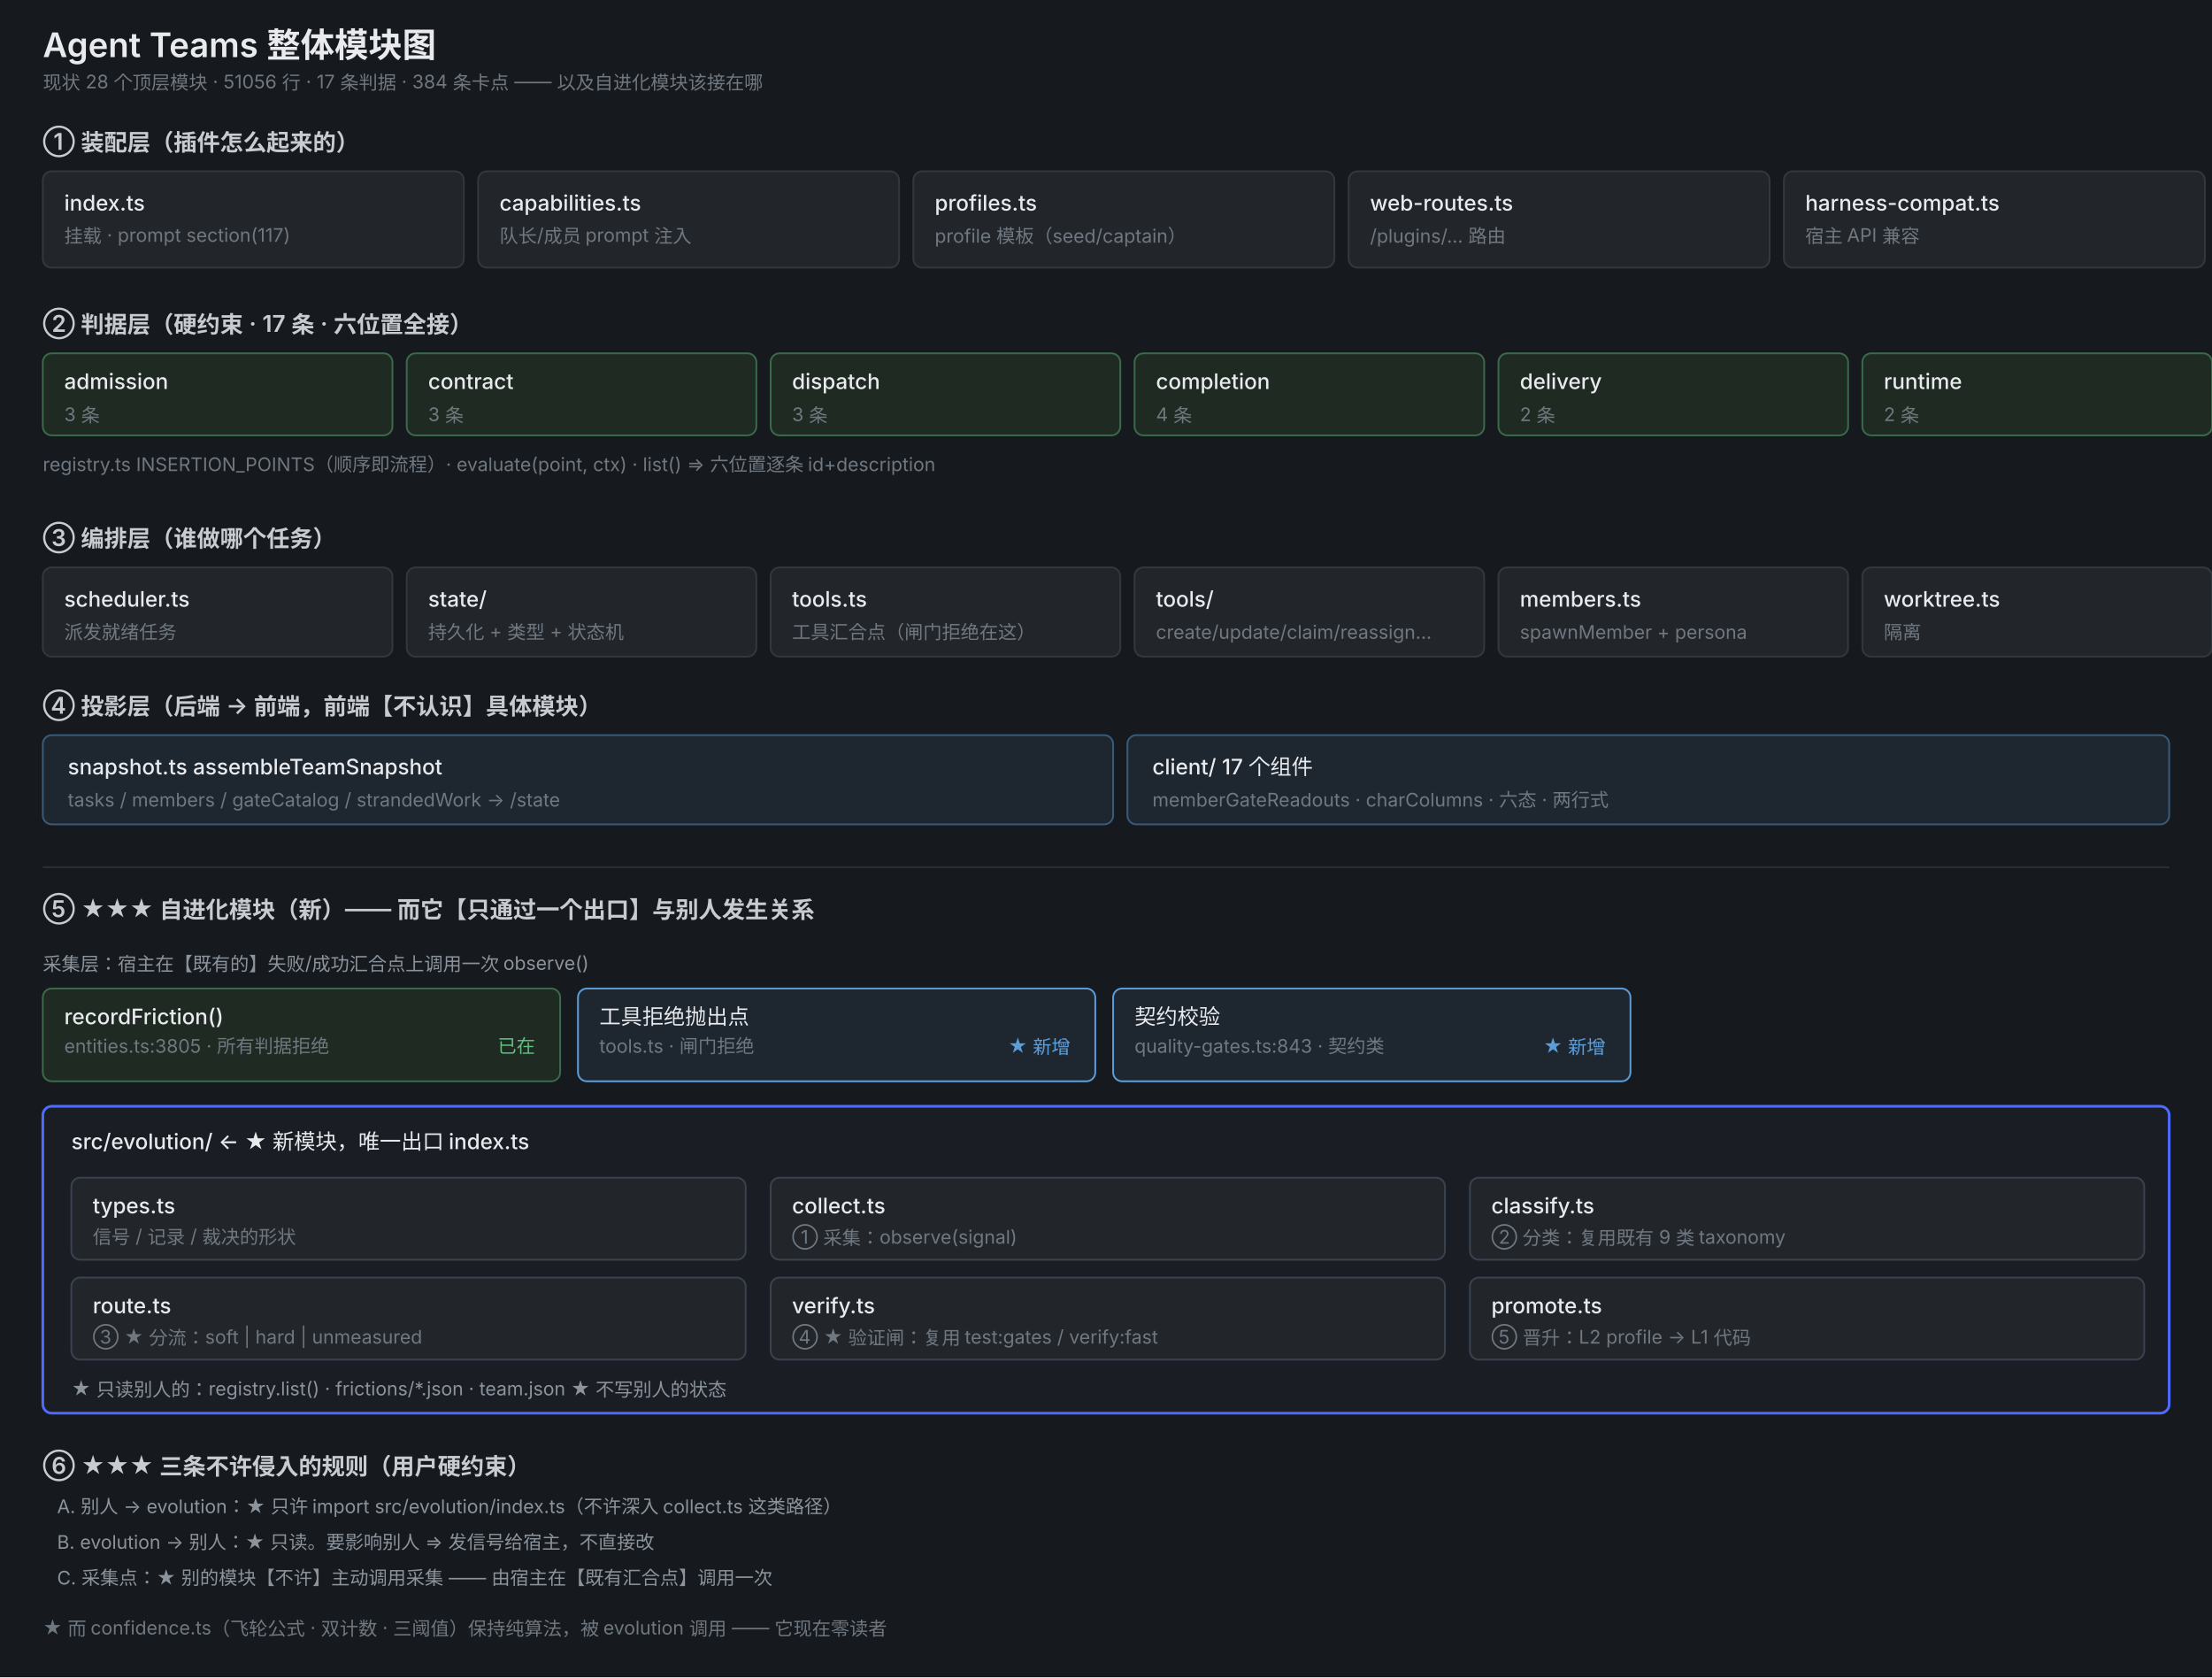
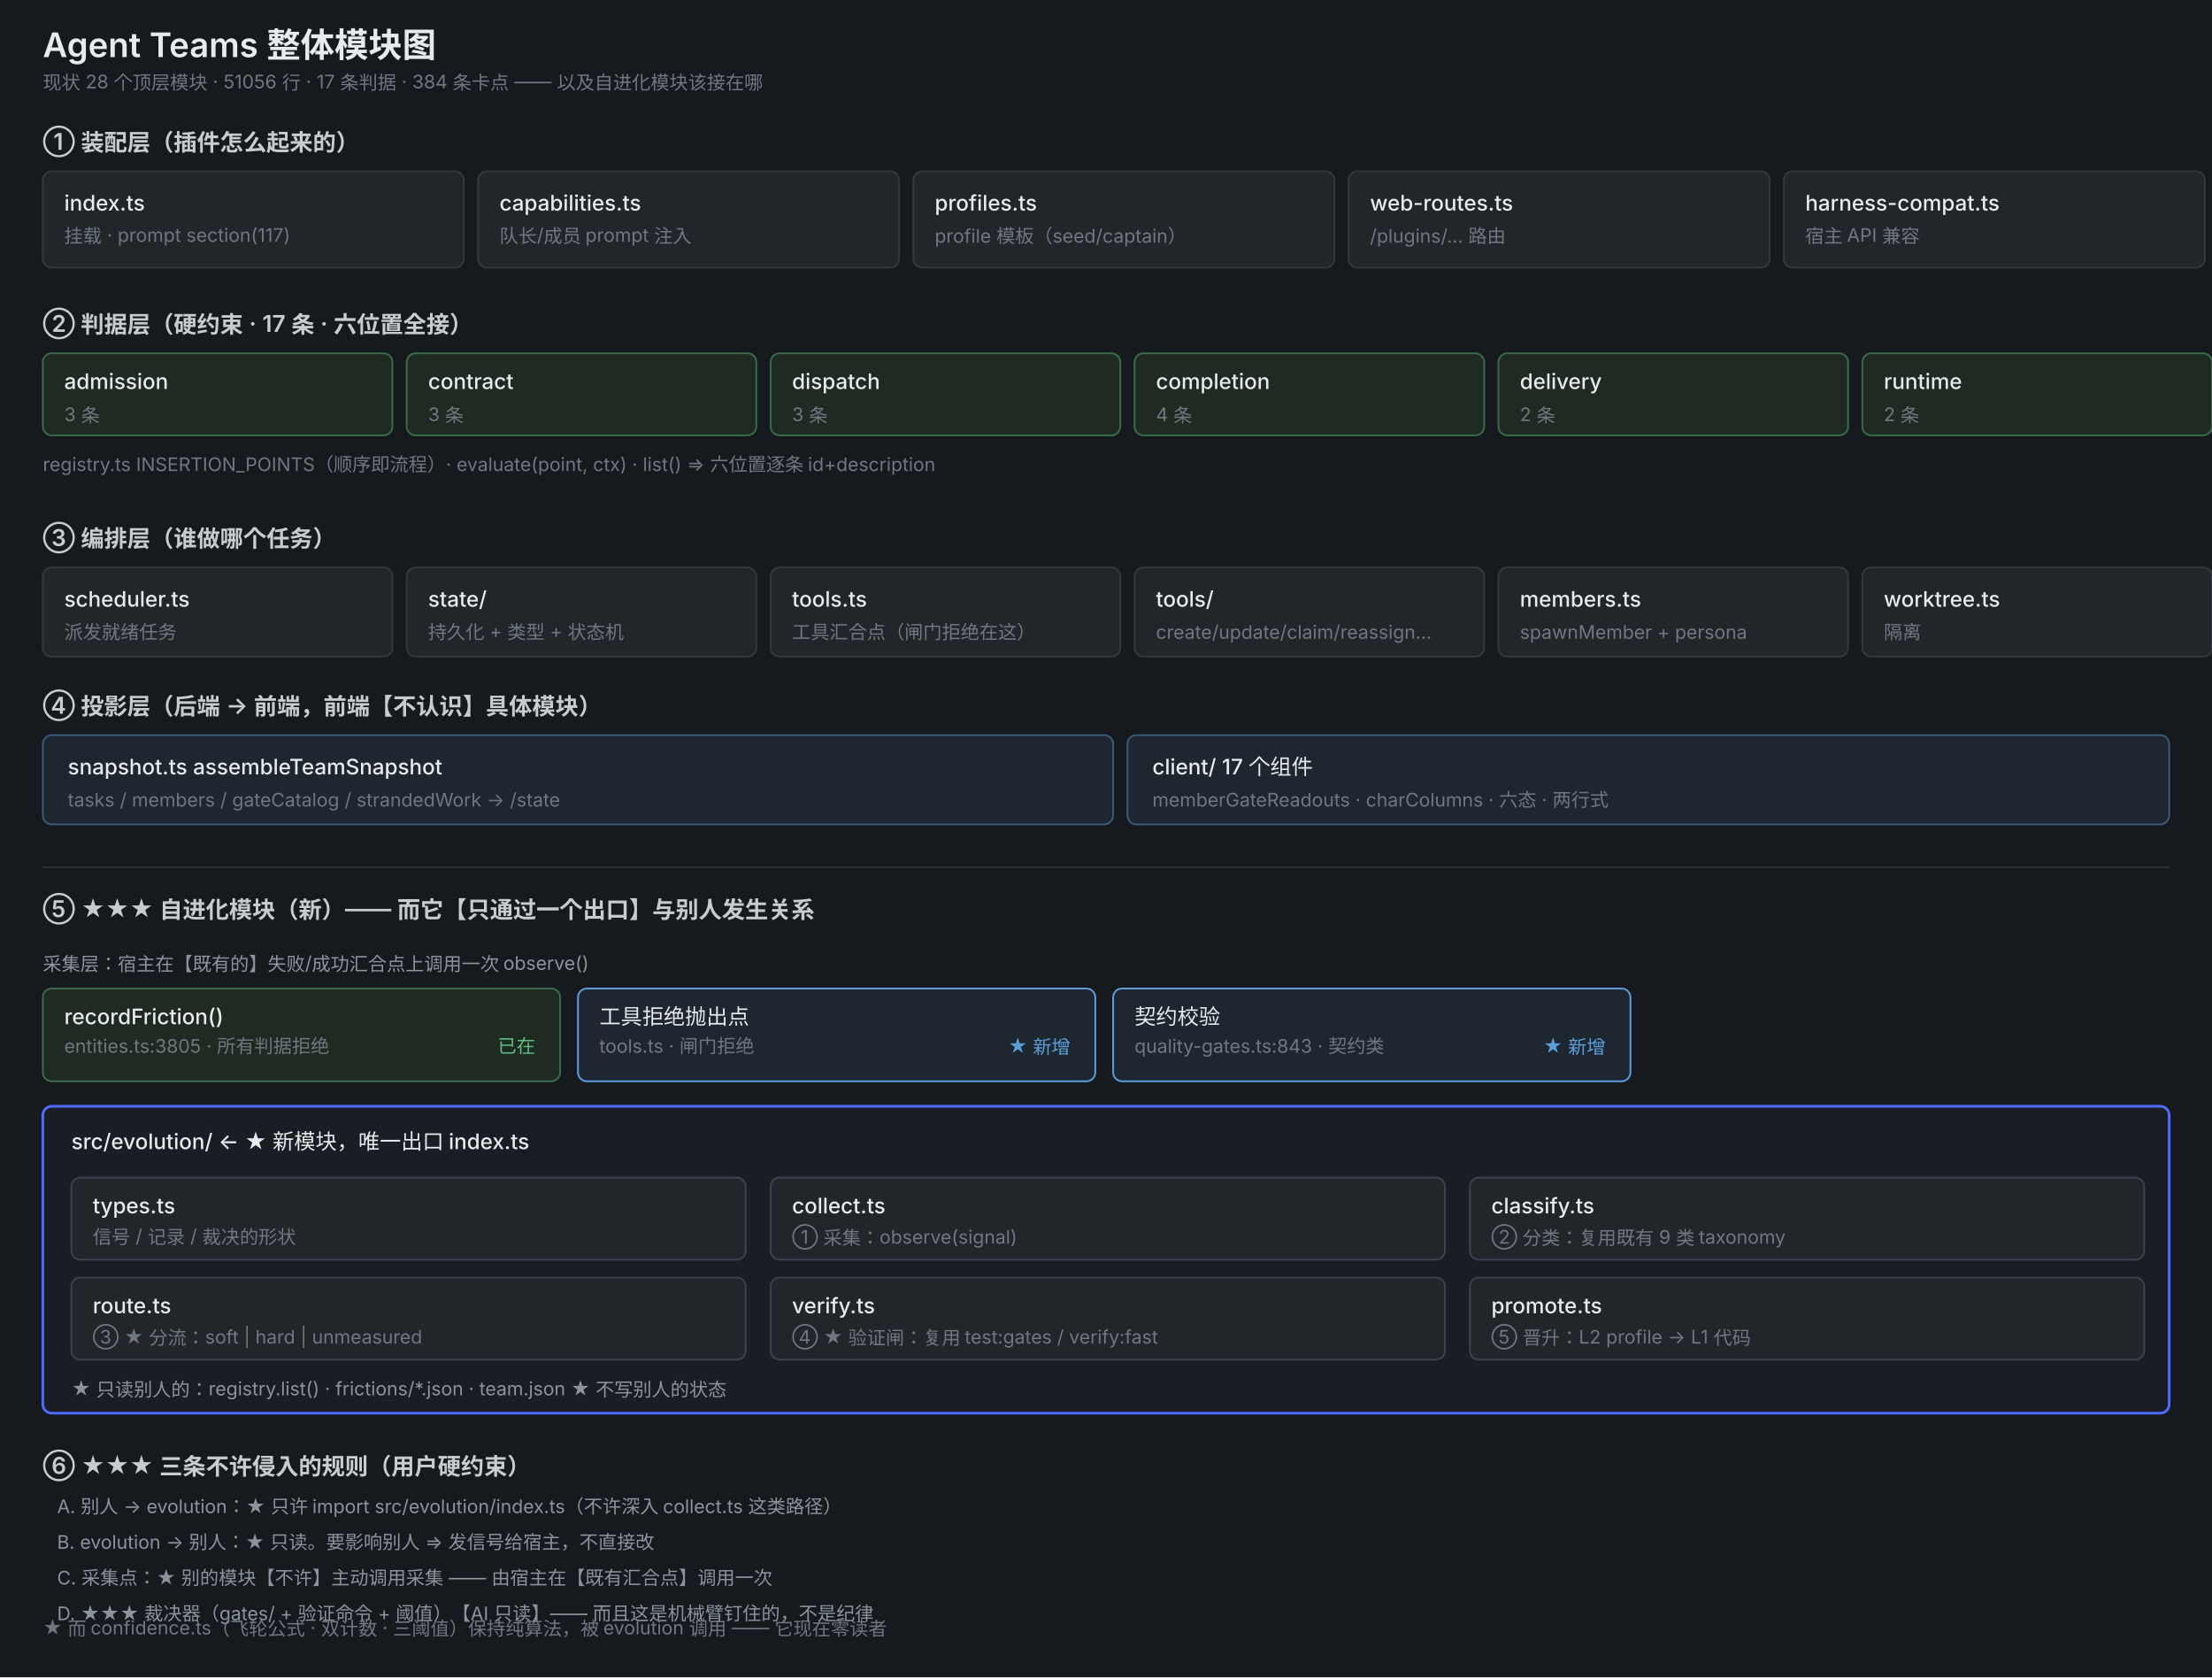
<svg xmlns="http://www.w3.org/2000/svg" viewBox="0 0 1240 940" font-family="-apple-system, 'PingFang SC', sans-serif">
  <style>
  .bg{fill:#16191d}
  .h1{fill:#e8eaed;font-size:19px;font-weight:600}
  .h2{fill:#c8ccd1;font-size:13px;font-weight:600}
  .t{fill:#b8bec5;font-size:11.5px}
  .name{fill:#e8eaed;font-size:12px;font-weight:500}
  .dim{fill:#6f7780;font-size:10.5px}
  .note{fill:#8b939c;font-size:10.5px}
  .ok{fill:#5fbf7f;font-size:10.5px}
  .new{fill:#5b9dd9;font-size:10.5px}
  .ln{stroke:#2b3036;stroke-width:1}
  .card{fill:#22262b;stroke:#33383e;stroke-width:1}
  .card-hard{fill:#1e2a22;stroke:#3a6a4a;stroke-width:1}
  .card-proj{fill:#1e2630;stroke:#3a5a7a;stroke-width:1}
  .card-new{fill:#1e2630;stroke:#5b9dd9;stroke-width:1}
  .card-evo{fill:#1a1d24;stroke:#4d6bfe;stroke-width:1.5}
  .card-inner{fill:#22262b;stroke:#3a4250;stroke-width:1}
</style>
  <rect width="1240" height="940" class="bg" />
  <text x="24" y="32" class="h1">Agent Teams 整体模块图</text>
  <text x="24" y="50" class="dim">现状 28 个顶层模块 · 51056 行 · 17 条判据 · 384 条卡点 —— 以及自进化模块该接在哪</text>
  <text x="24" y="84" class="h2">① 装配层（插件怎么起来的）</text>
  <rect x="24" y="96" width="236" height="54" rx="5" class="card" />
  <text x="36" y="118" class="name">index.ts</text>
  <text x="36" y="136" class="dim">挂载 · prompt section(117)</text>
  <rect x="268" y="96" width="236" height="54" rx="5" class="card" />
  <text x="280" y="118" class="name">capabilities.ts</text>
  <text x="280" y="136" class="dim">队长/成员 prompt 注入</text>
  <rect x="512" y="96" width="236" height="54" rx="5" class="card" />
  <text x="524" y="118" class="name">profiles.ts</text>
  <text x="524" y="136" class="dim">profile 模板（seed/captain）</text>
  <rect x="756" y="96" width="236" height="54" rx="5" class="card" />
  <text x="768" y="118" class="name">web-routes.ts</text>
  <text x="768" y="136" class="dim">/plugins/... 路由</text>
  <rect x="1000" y="96" width="236" height="54" rx="5" class="card" />
  <text x="1012" y="118" class="name">harness-compat.ts</text>
  <text x="1012" y="136" class="dim">宿主 API 兼容</text>
  <text x="24" y="186" class="h2">② 判据层（硬约束 · 17 条 · 六位置全接）</text>
  <rect x="24" y="198" width="196" height="46" rx="5" class="card-hard" />
  <text x="36" y="218" class="name">admission</text>
  <text x="36" y="236" class="dim">3 条</text>
  <rect x="228" y="198" width="196" height="46" rx="5" class="card-hard" />
  <text x="240" y="218" class="name">contract</text>
  <text x="240" y="236" class="dim">3 条</text>
  <rect x="432" y="198" width="196" height="46" rx="5" class="card-hard" />
  <text x="444" y="218" class="name">dispatch</text>
  <text x="444" y="236" class="dim">3 条</text>
  <rect x="636" y="198" width="196" height="46" rx="5" class="card-hard" />
  <text x="648" y="218" class="name">completion</text>
  <text x="648" y="236" class="dim">4 条</text>
  <rect x="840" y="198" width="196" height="46" rx="5" class="card-hard" />
  <text x="852" y="218" class="name">delivery</text>
  <text x="852" y="236" class="dim">2 条</text>
  <rect x="1044" y="198" width="196" height="46" rx="5" class="card-hard" />
  <text x="1056" y="218" class="name">runtime</text>
  <text x="1056" y="236" class="dim">2 条</text>
  <text x="24" y="264" class="dim">registry.ts  INSERTION_POINTS（顺序即流程）· evaluate(point, ctx) · list() ⇒ 六位置逐条 id+description</text>
  <text x="24" y="306" class="h2">③ 编排层（谁做哪个任务）</text>
  <rect x="24" y="318" width="196" height="50" rx="5" class="card" />
  <text x="36" y="340" class="name">scheduler.ts</text>
  <text x="36" y="358" class="dim">派发就绪任务</text>
  <rect x="228" y="318" width="196" height="50" rx="5" class="card" />
  <text x="240" y="340" class="name">state/</text>
  <text x="240" y="358" class="dim">持久化 + 类型 + 状态机</text>
  <rect x="432" y="318" width="196" height="50" rx="5" class="card" />
  <text x="444" y="340" class="name">tools.ts</text>
  <text x="444" y="358" class="dim">工具汇合点（闸门拒绝在这）</text>
  <rect x="636" y="318" width="196" height="50" rx="5" class="card" />
  <text x="648" y="340" class="name">tools/</text>
  <text x="648" y="358" class="dim">create/update/claim/reassign...</text>
  <rect x="840" y="318" width="196" height="50" rx="5" class="card" />
  <text x="852" y="340" class="name">members.ts</text>
  <text x="852" y="358" class="dim">spawnMember + persona</text>
  <rect x="1044" y="318" width="196" height="50" rx="5" class="card" />
  <text x="1056" y="340" class="name">worktree.ts</text>
  <text x="1056" y="358" class="dim">隔离</text>
  <text x="24" y="400" class="h2">④ 投影层（后端 → 前端，前端【不认识】具体模块）</text>
  <rect x="24" y="412" width="600" height="50" rx="5" class="card-proj" />
  <text x="38" y="434" class="name">snapshot.ts  assembleTeamSnapshot</text>
  <text x="38" y="452" class="dim">tasks / members / gateCatalog / strandedWork → /state</text>
  <rect x="632" y="412" width="584" height="50" rx="5" class="card-proj" />
  <text x="646" y="434" class="name">client/  17 个组件</text>
  <text x="646" y="452" class="dim">memberGateReadouts · charColumns · 六态 · 两行式</text>
  <line x1="24" y1="486" x2="1216" y2="486" class="ln" />
  <text x="24" y="514" class="h2">⑤ ★★★ 自进化模块（新）—— 而它【只通过一个出口】与别人发生关系</text>
  <text x="24" y="544" class="note">采集层：宿主在【既有的】失败/成功汇合点上调用一次 observe()</text>
  <rect x="24" y="554" width="290" height="52" rx="5" class="card-hard" />
  <text x="36" y="574" class="name">recordFriction()</text>
  <text x="36" y="590" class="dim">entities.ts:3805 · 所有判据拒绝</text>
  <text x="300" y="590" class="ok" text-anchor="end">已在</text>
  <rect x="324" y="554" width="290" height="52" rx="5" class="card-new" />
  <text x="336" y="574" class="name">工具拒绝抛出点</text>
  <text x="336" y="590" class="dim">tools.ts · 闸门拒绝</text>
  <text x="600" y="590" class="new" text-anchor="end">★ 新增</text>
  <rect x="624" y="554" width="290" height="52" rx="5" class="card-new" />
  <text x="636" y="574" class="name">契约校验</text>
  <text x="636" y="590" class="dim">quality-gates.ts:843 · 契约类</text>
  <text x="900" y="590" class="new" text-anchor="end">★ 新增</text>
  <rect x="24" y="620" width="1192" height="172" rx="5" class="card-evo" />
  <text x="40" y="644" class="name">src/evolution/   ← ★ 新模块，唯一出口 index.ts</text>
  <rect x="40" y="660" width="378" height="46" rx="5" class="card-inner" />
  <text x="52" y="680" class="name">types.ts</text>
  <text x="52" y="697" class="dim">信号 / 记录 / 裁决的形状</text>
  <rect x="432" y="660" width="378" height="46" rx="5" class="card-inner" />
  <text x="444" y="680" class="name">collect.ts</text>
  <text x="444" y="697" class="dim">① 采集：observe(signal)</text>
  <rect x="824" y="660" width="378" height="46" rx="5" class="card-inner" />
  <text x="836" y="680" class="name">classify.ts</text>
  <text x="836" y="697" class="dim">② 分类：复用既有 9 类 taxonomy</text>
  <rect x="40" y="716" width="378" height="46" rx="5" class="card-inner" />
  <text x="52" y="736" class="name">route.ts</text>
  <text x="52" y="753" class="dim">③ ★ 分流：soft | hard | unmeasured</text>
  <rect x="432" y="716" width="378" height="46" rx="5" class="card-inner" />
  <text x="444" y="736" class="name">verify.ts</text>
  <text x="444" y="753" class="dim">④ ★ 验证闸：复用 test:gates / verify:fast</text>
  <rect x="824" y="716" width="378" height="46" rx="5" class="card-inner" />
  <text x="836" y="736" class="name">promote.ts</text>
  <text x="836" y="753" class="dim">⑤ 晋升：L2 profile → L1 代码</text>
  <text x="40" y="782" class="note">★ 只读别人的：registry.list() · frictions/*.json · team.json      ★ 不写别人的状态</text>
  <text x="24" y="826" class="h2">⑥ ★★★ 三条不许侵入的规则（用户硬约束）</text>
  <text x="32" y="848" class="note">A. 别人 → evolution：★ 只许 import src/evolution/index.ts（不许深入 collect.ts 这类路径）</text>
  <text x="32" y="868" class="note">B. evolution → 别人：★ 只读。要影响别人 ⇒ 发信号给宿主，不直接改</text>
  <text x="32" y="888" class="note">C. 采集点：★ 别的模块【不许】主动调用采集 —— 由宿主在【既有汇合点】调用一次</text>
+   <text x="32" y="908" class="note">D. ★★★ 裁决器（gates/ + 验证命令 + 阈值）【AI 只读】—— 而且这是机械臂钉住的，不是纪律</text>
  <text x="24" y="916" class="dim">★ 而 confidence.ts（飞轮公式 · 双计数 · 三阈值）保持纯算法，被 evolution 调用 —— 它现在零读者</text>
</svg>
